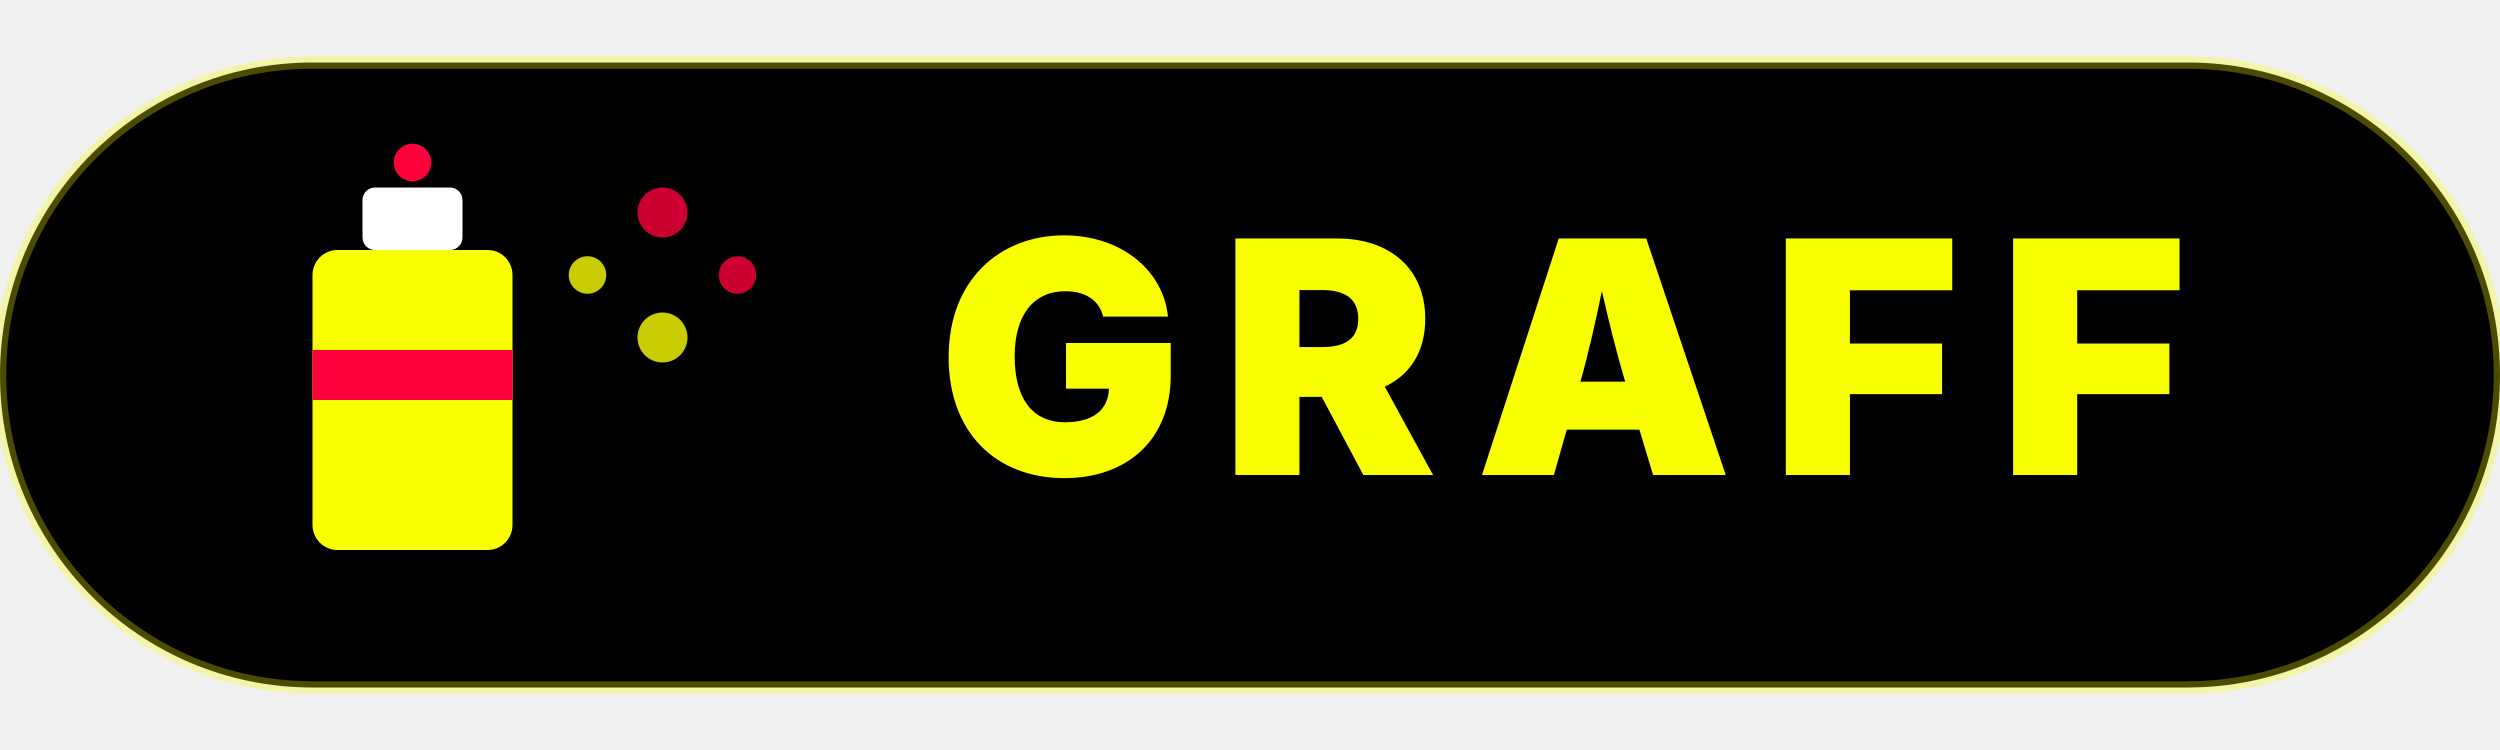
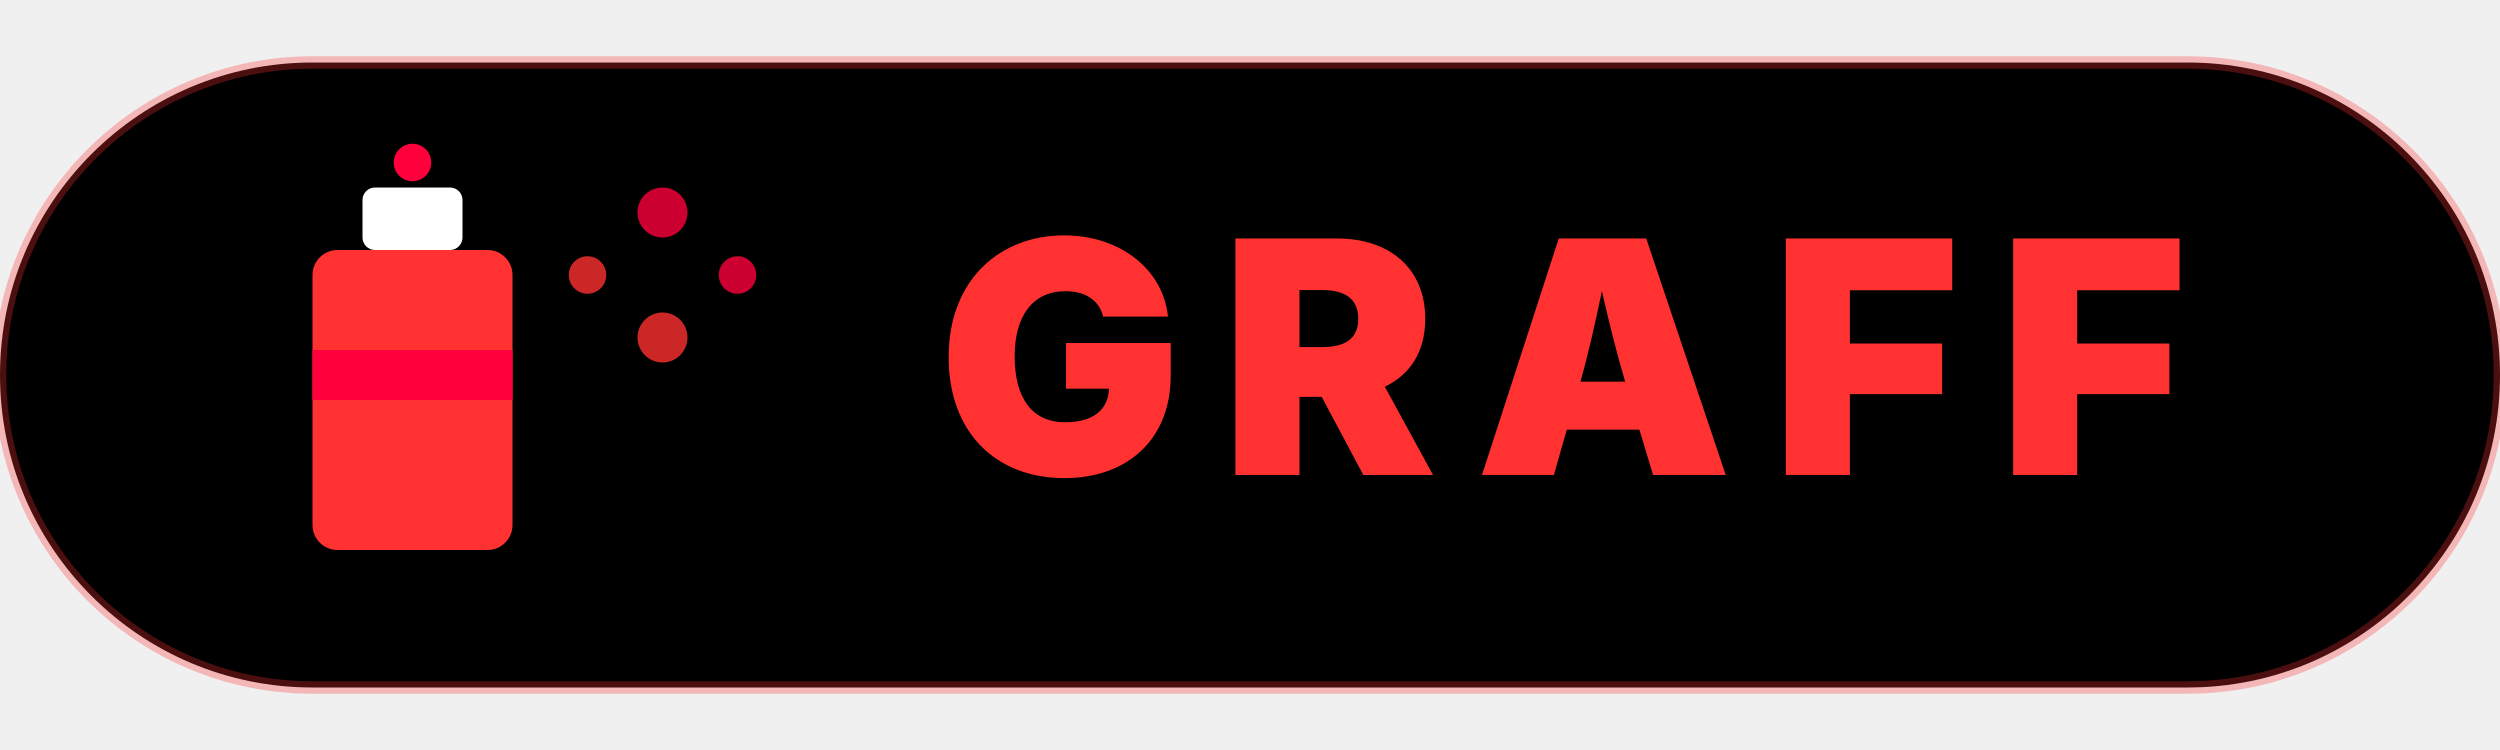
<svg xmlns="http://www.w3.org/2000/svg" width="200" height="60" viewBox="0 0 200 60">
  <rect width="200" height="50" y="5" rx="25" fill="#000000" />
-   <rect width="200" height="50" y="5" rx="25" fill="none" stroke="#FAFF00" stroke-width="1" opacity="0.3" />
+   <rect width="200" height="50" y="5" rx="25" fill="none" stroke="#FF3131" stroke-width="1" opacity="0.3" />
  <g transform="translate(25, 12)">
-     <rect x="0" y="8" width="16" height="24" rx="2" fill="#FAFF00" />
+     <rect x="0" y="8" width="16" height="24" rx="2" fill="#FF3131" />
    <rect x="0" y="16" width="16" height="4" fill="#FF003C" />
    <rect x="4" y="3" width="8" height="5" rx="1" fill="#fff" />
    <circle cx="8" cy="1" r="1.5" fill="#FF003C" />
    <g opacity="0.8">
-       <circle cx="22" cy="10" r="1.5" fill="#FAFF00" />
+       <circle cx="22" cy="10" r="1.5" fill="#FF3131" />
      <circle cx="28" cy="5" r="2" fill="#FF003C" />
-       <circle cx="28" cy="15" r="2" fill="#FAFF00" />
+       <circle cx="28" cy="15" r="2" fill="#FF3131" />
      <circle cx="34" cy="10" r="1.5" fill="#FF003C" />
    </g>
  </g>
-   <text x="75" y="38" font-family="'Inter', sans-serif" font-weight="900" font-size="26" fill="#FAFF00" style="letter-spacing: 3px; text-shadow: 0 0 10px rgba(250, 255, 0, 0.3);">
+   <text x="75" y="38" font-family="'Inter', sans-serif" font-weight="900" font-size="26" fill="#FF3131" style="letter-spacing: 3px; text-shadow: 0 0 10px rgba(255, 49, 49, 0.3);">
    GRAFF
  </text>
</svg>
